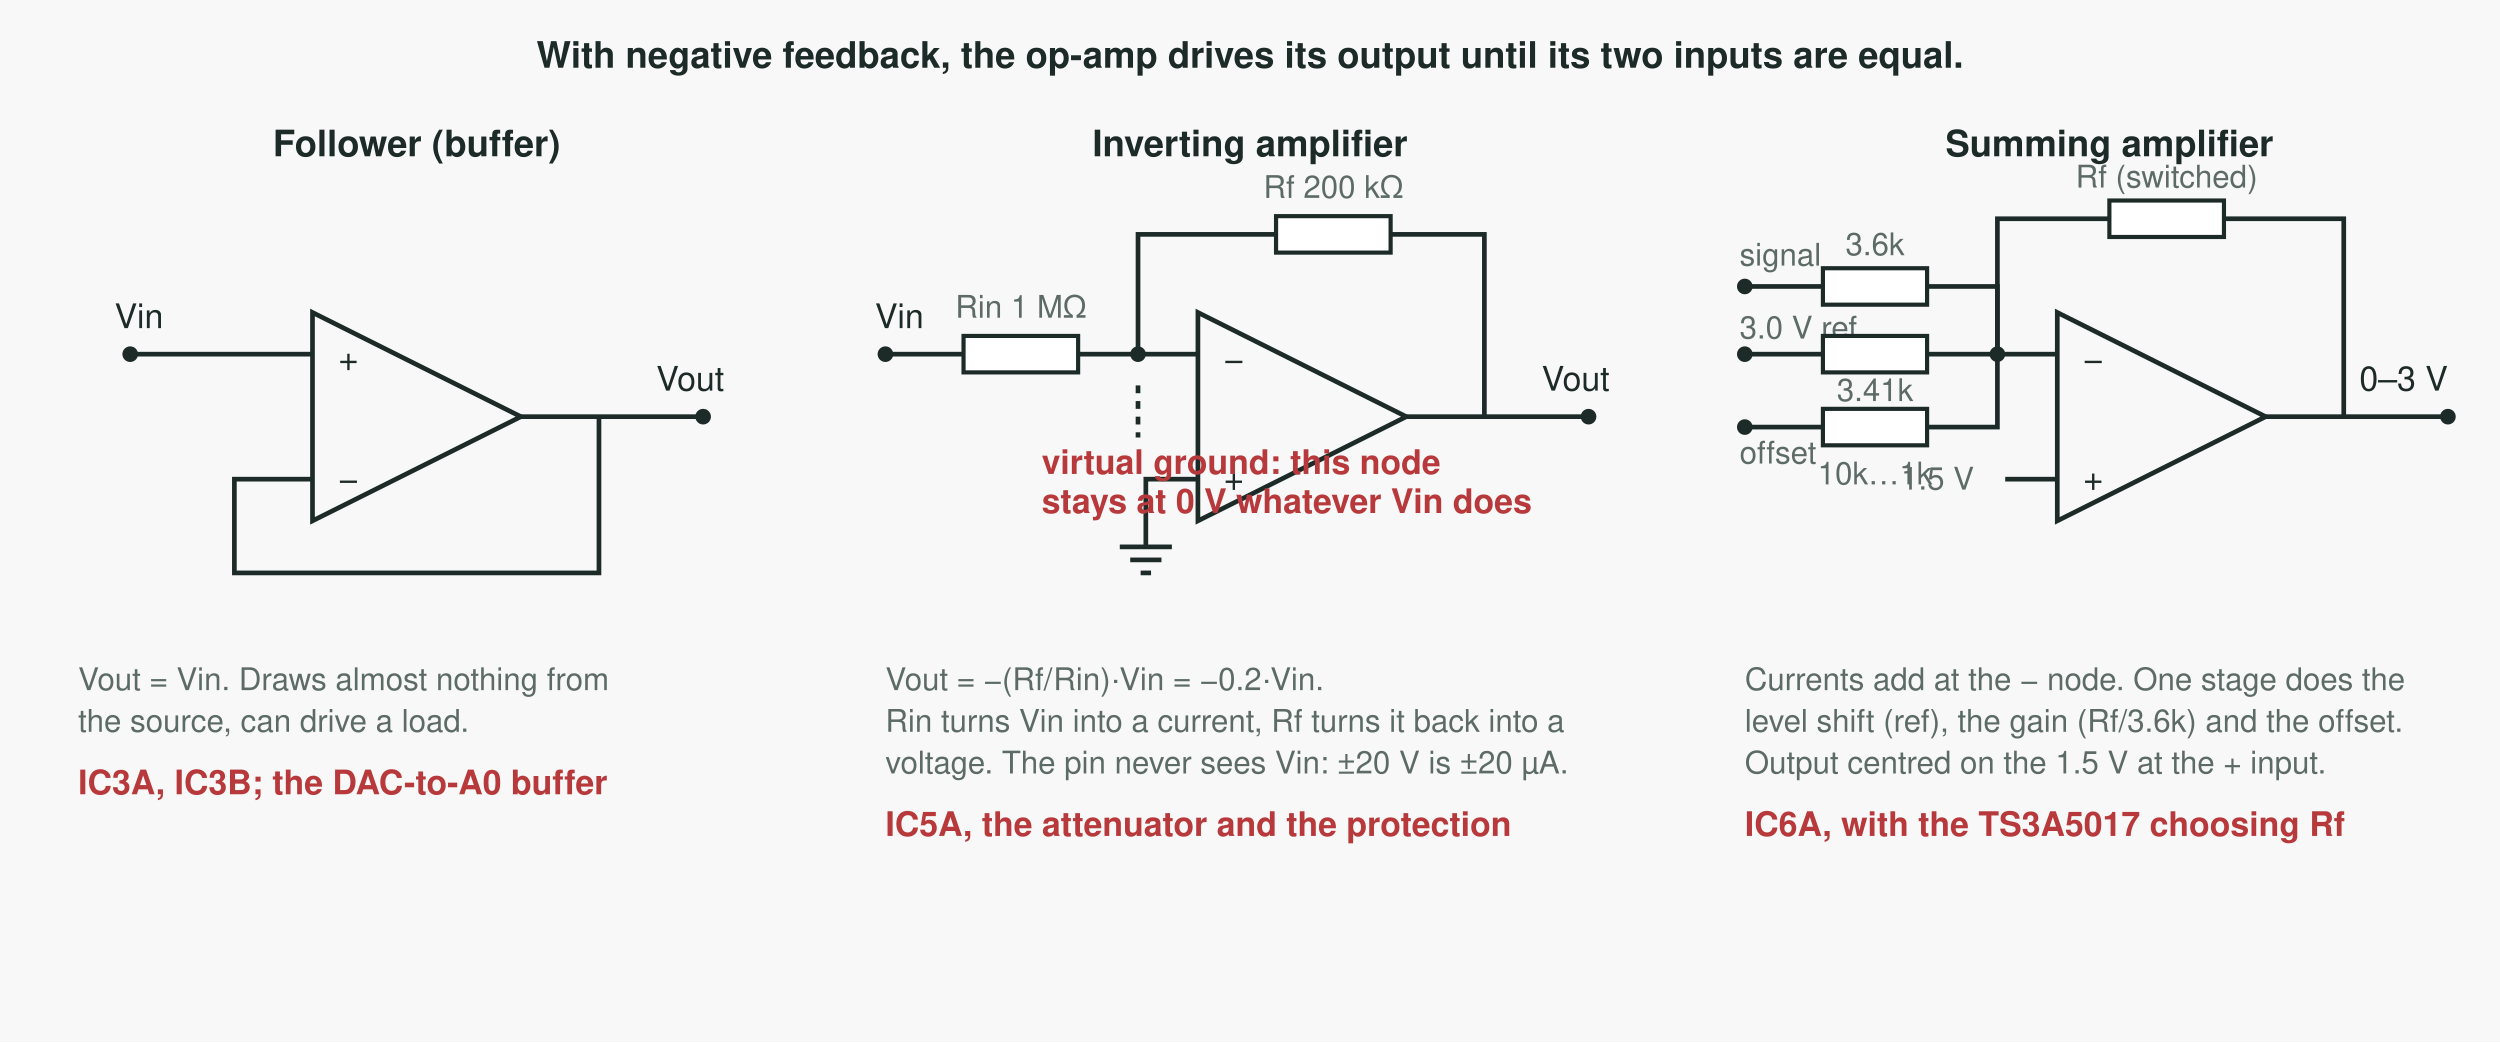
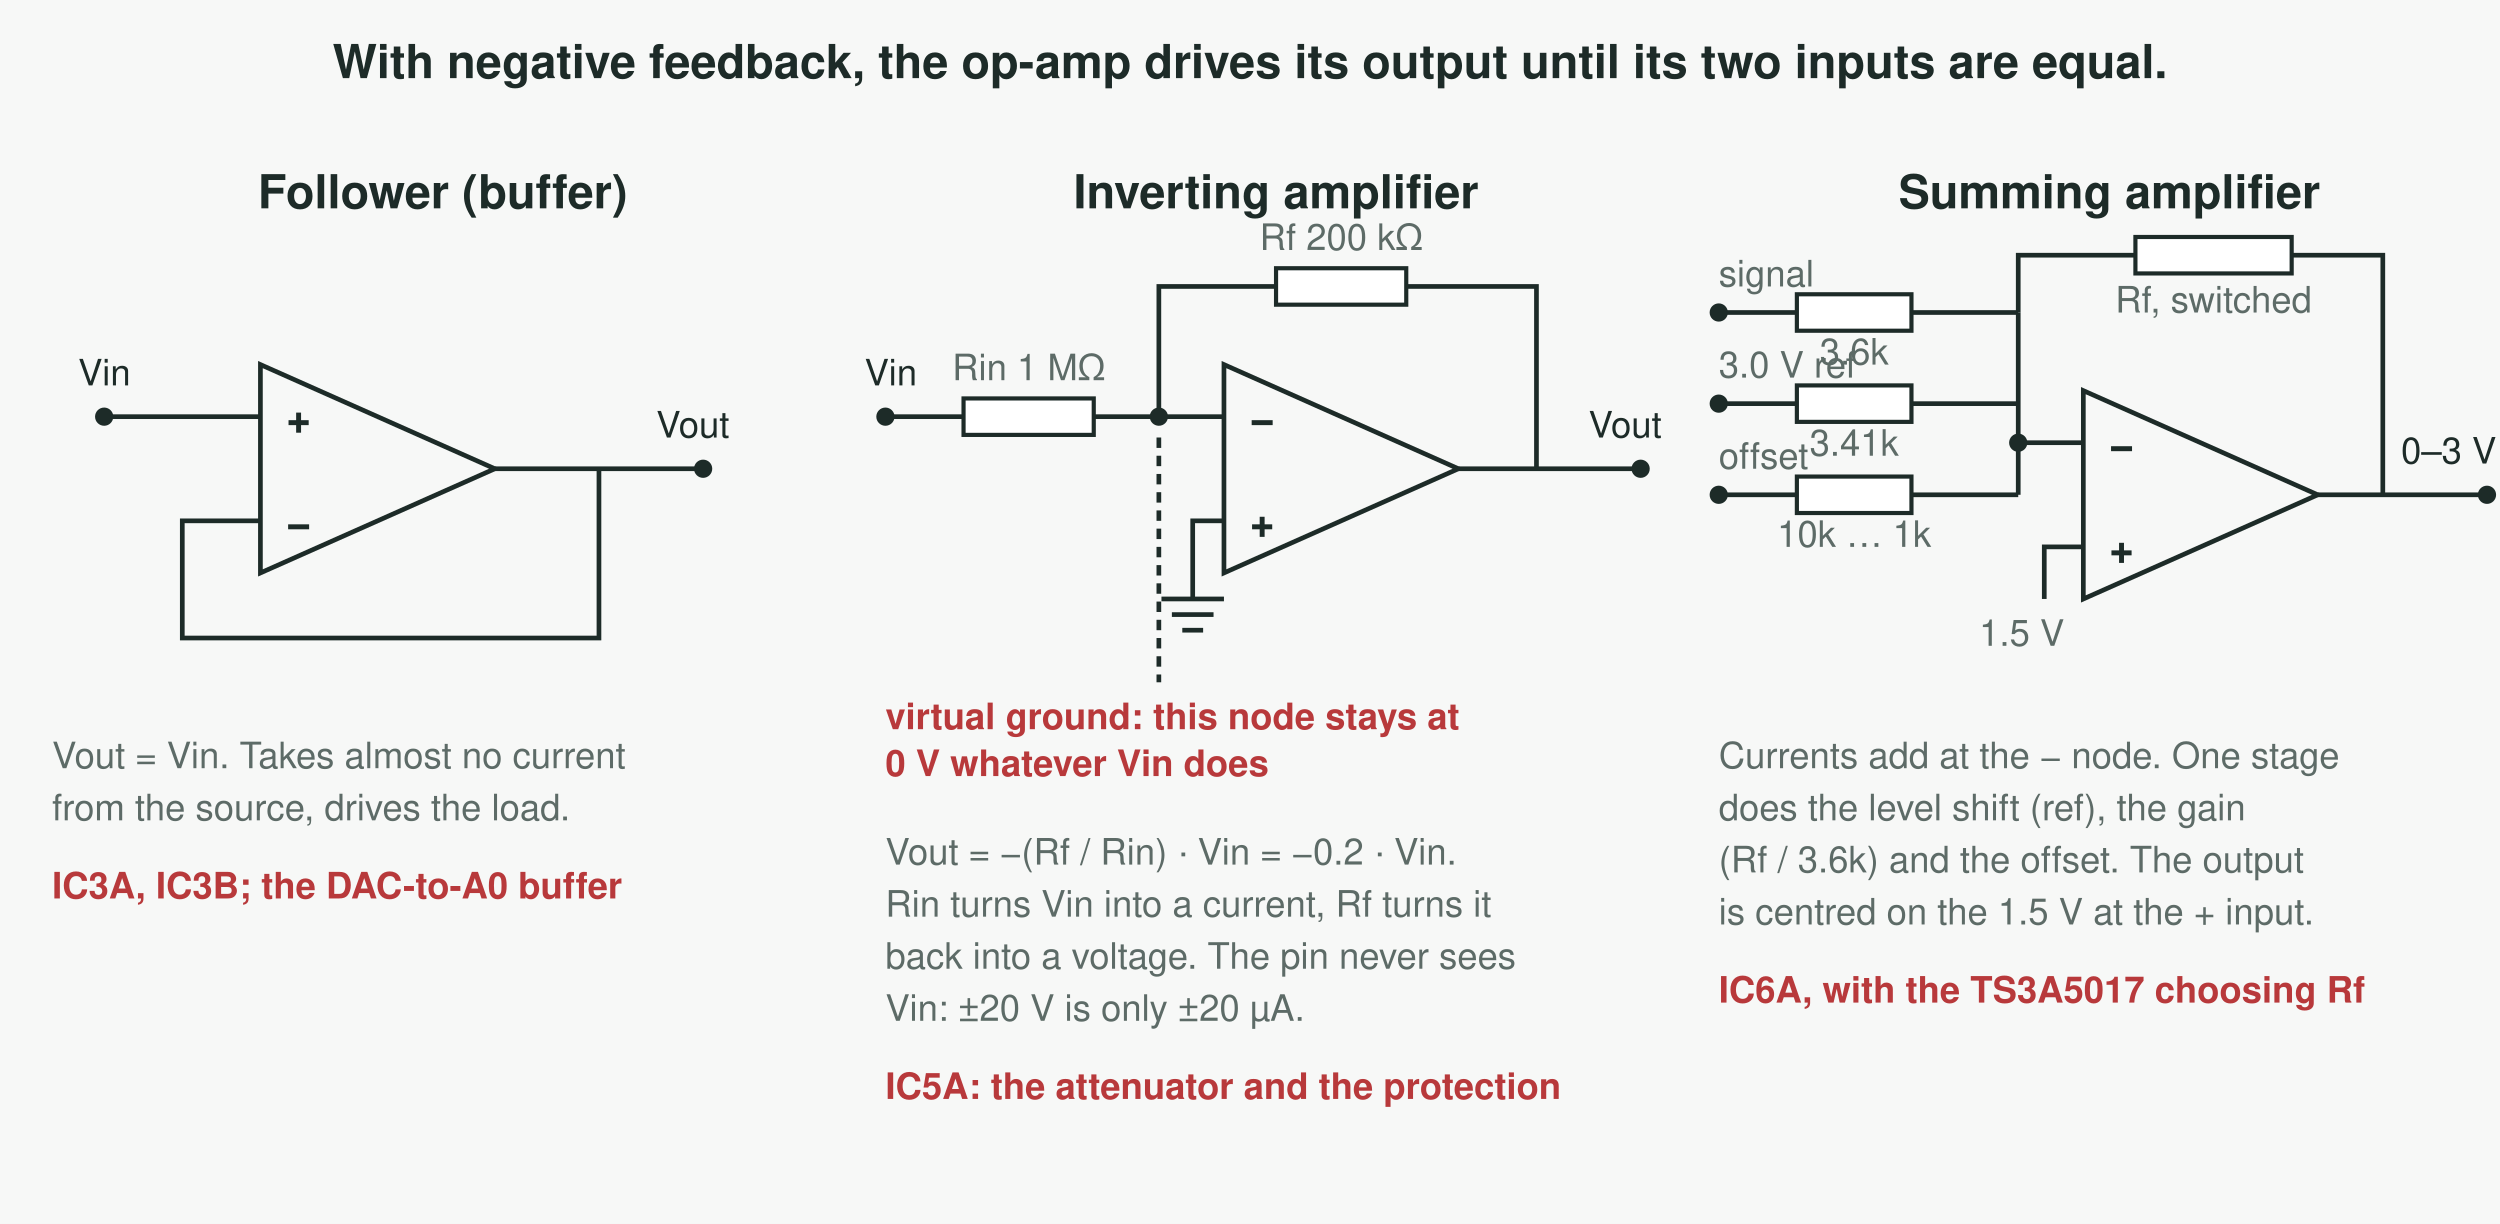
- <svg xmlns="http://www.w3.org/2000/svg" viewBox="0 0 960 400" font-family="Helvetica, Arial, sans-serif" font-size="13">
+ <svg xmlns="http://www.w3.org/2000/svg" viewBox="0 0 960 470" font-family="Helvetica, Arial, sans-serif" font-size="14">
  <style>
    .w{stroke:#1d2b28;stroke-width:1.8;fill:none}
    .r{stroke:#1d2b28;stroke-width:1.6;fill:#fff}
    .t{fill:#1d2b28}
-     .m{fill:#5d6b67;font-size:12px}
-     .h{fill:#1d2b28;font-weight:bold;font-size:14px}
-     .acc{fill:#b8393b;font-weight:bold}
+     .m{fill:#5d6b67;font-size:14px}
+     .h{fill:#1d2b28;font-weight:bold;font-size:18px}
+     .acc{fill:#b8393b;font-weight:bold;font-size:14px}
    .dot{fill:#1d2b28}
+     .pin{fill:#1d2b28;font-size:16px;font-weight:bold}
  </style>
-   <rect width="960" height="400" fill="#f7f8f7" />
-   <text x="480" y="26" text-anchor="middle" class="h">With negative feedback, the op-amp drives its output until its two inputs are equal.</text>
-   <g transform="translate(30,60)">
-     <text x="130" y="0" text-anchor="middle" class="h">Follower (buffer)</text>
-     <path class="w" d="M90 60 L90 140 L170 100 Z" />
-     <text x="100" y="82" class="t">+</text>
-     <text x="100" y="128" class="t">−</text>
-     <path class="w" d="M20 76 L90 76" />
-     <circle cx="20" cy="76" r="3" class="dot" />
-     <text x="14" y="66" class="t">Vin</text>
-     <path class="w" d="M170 100 L240 100" />
-     <circle cx="240" cy="100" r="3" class="dot" />
-     <text x="222" y="90" class="t">Vout</text>
-     <path class="w" d="M200 100 L200 160 L60 160 L60 124 L90 124" />
-     <text x="0" y="205" class="m">Vout = Vin. Draws almost nothing from</text>
-     <text x="0" y="221" class="m">the source, can drive a load.</text>
-     <text x="0" y="245" class="acc">IC3A, IC3B; the DAC-to-A0 buffer</text>
+   <rect width="960" height="470" fill="#f7f8f7" />
+   <text x="480" y="30" text-anchor="middle" class="h">With negative feedback, the op-amp drives its output until its two inputs are equal.</text>
+   <g transform="translate(20,80)">
+     <text x="150" y="0" text-anchor="middle" class="h">Follower (buffer)</text>
+     <path class="w" d="M80 60 L80 140 L170 100 Z" />
+     <text x="90" y="86" class="pin">+</text>
+     <text x="90" y="126" class="pin">−</text>
+     <path class="w" d="M20 80 L80 80" />
+     <circle cx="20" cy="80" r="3.5" class="dot" />
+     <text x="10" y="68" class="t">Vin</text>
+     <path class="w" d="M170 100 L250 100" />
+     <circle cx="250" cy="100" r="3.5" class="dot" />
+     <text x="232" y="88" class="t">Vout</text>
+     <path class="w" d="M210 100 L210 165 L50 165 L50 120 L80 120" />
+     <text x="0" y="215" class="m">Vout = Vin. Takes almost no current</text>
+     <text x="0" y="235" class="m">from the source, drives the load.</text>
+     <text x="0" y="265" class="acc">IC3A, IC3B; the DAC-to-A0 buffer</text>
  </g>
-   <g transform="translate(340,60)">
-     <text x="140" y="0" text-anchor="middle" class="h">Inverting amplifier</text>
-     <path class="w" d="M120 60 L120 140 L200 100 Z" />
-     <text x="130" y="82" class="t">−</text>
-     <text x="130" y="128" class="t">+</text>
-     <path class="w" d="M0 76 L30 76" />
-     <circle cx="0" cy="76" r="3" class="dot" />
-     <text x="-4" y="66" class="t">Vin</text>
-     <rect x="30" y="69" width="44" height="14" class="r" />
-     <text x="52" y="62" text-anchor="middle" class="m">Rin 1 MΩ</text>
-     <path class="w" d="M74 76 L120 76" />
-     <circle cx="97" cy="76" r="3" class="dot" />
-     <path class="w" d="M97 76 L97 30 L150 30" />
-     <rect x="150" y="23" width="44" height="14" class="r" />
-     <text x="172" y="16" text-anchor="middle" class="m">Rf 200 kΩ</text>
-     <path class="w" d="M194 30 L230 30 L230 100" />
-     <path class="w" d="M120 124 L100 124 L100 150" />
-     <path class="w" d="M90 150 L110 150 M94 155 L106 155 M98 160 L102 160" />
-     <path class="w" d="M200 100 L270 100" />
-     <circle cx="270" cy="100" r="3" class="dot" />
-     <text x="252" y="90" class="t">Vout</text>
-     <path class="w" d="M97 88 L97 108" stroke-dasharray="3 3" />
-     <text x="60" y="122" class="acc">virtual ground: this node</text>
-     <text x="60" y="137" class="acc">stays at 0 V whatever Vin does</text>
-     <text x="0" y="205" class="m">Vout = −(Rf/Rin)·Vin = −0.2·Vin.</text>
-     <text x="0" y="221" class="m">Rin turns Vin into a current, Rf turns it back into a</text>
-     <text x="0" y="237" class="m">voltage. The pin never sees Vin: ±20 V is ±20 µA.</text>
-     <text x="0" y="261" class="acc">IC5A, the attenuator and the protection</text>
+   <g transform="translate(340,80)">
+     <text x="150" y="0" text-anchor="middle" class="h">Inverting amplifier</text>
+     <circle cx="0" cy="80" r="3.5" class="dot" />
+     <text x="-8" y="68" class="t">Vin</text>
+     <path class="w" d="M0 80 L30 80" />
+     <rect x="30" y="73" width="50" height="14" class="r" />
+     <text x="55" y="66" text-anchor="middle" class="m">Rin 1 MΩ</text>
+     <path class="w" d="M80 80 L130 80" />
+     <circle cx="105" cy="80" r="3.5" class="dot" />
+     <path class="w" d="M105 80 L105 30 L150 30" />
+     <rect x="150" y="23" width="50" height="14" class="r" />
+     <text x="175" y="16" text-anchor="middle" class="m">Rf 200 kΩ</text>
+     <path class="w" d="M200 30 L250 30 L250 100" />
+     <path class="w" d="M130 60 L130 140 L220 100 Z" />
+     <text x="140" y="86" class="pin">−</text>
+     <text x="140" y="126" class="pin">+</text>
+     <path class="w" d="M130 120 L118 120 L118 150" />
+     <path class="w" d="M106 150 L130 150 M110 156 L126 156 M114 162 L122 162" />
+     <path class="w" d="M220 100 L290 100" />
+     <circle cx="290" cy="100" r="3.5" class="dot" />
+     <text x="270" y="88" class="t">Vout</text>
+     <path class="w" d="M105 88 L105 182" stroke-dasharray="4 3" />
+     <text x="0" y="200" class="acc">virtual ground: this node stays at</text>
+     <text x="0" y="218" class="acc">0 V whatever Vin does</text>
+     <text x="0" y="252" class="m">Vout = −(Rf / Rin) · Vin = −0.2 · Vin.</text>
+     <text x="0" y="272" class="m">Rin turns Vin into a current, Rf turns it</text>
+     <text x="0" y="292" class="m">back into a voltage. The pin never sees</text>
+     <text x="0" y="312" class="m">Vin: ±20 V is only ±20 µA.</text>
+     <text x="0" y="342" class="acc">IC5A: the attenuator and the protection</text>
  </g>
-   <g transform="translate(670,60)">
-     <text x="140" y="0" text-anchor="middle" class="h">Summing amplifier</text>
-     <path class="w" d="M120 60 L120 140 L200 100 Z" />
-     <text x="130" y="82" class="t">−</text>
-     <text x="130" y="128" class="t">+</text>
-     <g>
-       <path class="w" d="M0 50 L30 50" />
-       <circle cx="0" cy="50" r="3" class="dot" />
-       <text x="-2" y="42" class="m">signal</text>
-       <rect x="30" y="43" width="40" height="14" class="r" />
-       <text x="50" y="38" text-anchor="middle" class="m">3.6k</text>
-       <path class="w" d="M70 50 L97 50 L97 76" />
-     </g>
-     <g>
-       <path class="w" d="M0 76 L30 76" />
-       <circle cx="0" cy="76" r="3" class="dot" />
-       <text x="-2" y="70" class="m">3.0 V ref</text>
-       <rect x="30" y="69" width="40" height="14" class="r" />
-       <text x="50" y="94" text-anchor="middle" class="m">3.41k</text>
-       <path class="w" d="M70 76 L120 76" />
-     </g>
-     <g>
-       <path class="w" d="M0 104 L30 104" />
-       <circle cx="0" cy="104" r="3" class="dot" />
-       <text x="-2" y="118" class="m">offset</text>
-       <rect x="30" y="97" width="40" height="14" class="r" />
-       <text x="50" y="126" text-anchor="middle" class="m">10k…1k</text>
-       <path class="w" d="M70 104 L97 104 L97 76" />
-     </g>
-     <circle cx="97" cy="76" r="3" class="dot" />
-     <path class="w" d="M97 76 L97 24 L140 24" />
-     <rect x="140" y="17" width="44" height="14" class="r" />
-     <text x="162" y="12" text-anchor="middle" class="m">Rf (switched)</text>
-     <path class="w" d="M184 24 L230 24 L230 100" />
-     <path class="w" d="M120 124 L100 124" />
-     <text x="60" y="128" class="m">1.5 V</text>
-     <path class="w" d="M200 100 L270 100" />
-     <circle cx="270" cy="100" r="3" class="dot" />
-     <text x="236" y="90" class="t">0–3 V</text>
-     <text x="0" y="205" class="m">Currents add at the − node. One stage does the</text>
-     <text x="0" y="221" class="m">level shift (ref), the gain (Rf/3.6k) and the offset.</text>
-     <text x="0" y="237" class="m">Output centred on the 1.5 V at the + input.</text>
-     <text x="0" y="261" class="acc">IC6A, with the TS3A5017 choosing Rf</text>
+   <g transform="translate(660,80)">
+     <text x="150" y="0" text-anchor="middle" class="h">Summing amplifier</text>
+     <circle cx="0" cy="40" r="3.5" class="dot" />
+     <text x="0" y="30" class="m">signal</text>
+     <path class="w" d="M0 40 L30 40" />
+     <rect x="30" y="33" width="44" height="14" class="r" />
+     <text x="52" y="60" text-anchor="middle" class="m">3.6k</text>
+     <path class="w" d="M74 40 L115 40" />
+     <circle cx="0" cy="75" r="3.5" class="dot" />
+     <text x="0" y="65" class="m">3.0 V ref</text>
+     <path class="w" d="M0 75 L30 75" />
+     <rect x="30" y="68" width="44" height="14" class="r" />
+     <text x="52" y="95" text-anchor="middle" class="m">3.41k</text>
+     <path class="w" d="M74 75 L115 75" />
+     <circle cx="0" cy="110" r="3.5" class="dot" />
+     <text x="0" y="100" class="m">offset</text>
+     <path class="w" d="M0 110 L30 110" />
+     <rect x="30" y="103" width="44" height="14" class="r" />
+     <text x="52" y="130" text-anchor="middle" class="m">10k … 1k</text>
+     <path class="w" d="M74 110 L115 110" />
+     <path class="w" d="M115 40 L115 110" />
+     <circle cx="115" cy="90" r="3.5" class="dot" />
+     <path class="w" d="M115 90 L140 90" />
+     <path class="w" d="M115 40 L115 18 L160 18" />
+     <rect x="160" y="11" width="60" height="14" class="r" />
+     <text x="190" y="40" text-anchor="middle" class="m">Rf, switched</text>
+     <path class="w" d="M220 18 L255 18 L255 110" />
+     <path class="w" d="M140 70 L140 150 L230 110 Z" />
+     <text x="150" y="96" class="pin">−</text>
+     <text x="150" y="136" class="pin">+</text>
+     <path class="w" d="M140 130 L125 130 L125 150" />
+     <text x="100" y="168" class="m">1.5 V</text>
+     <path class="w" d="M230 110 L295 110" />
+     <circle cx="295" cy="110" r="3.5" class="dot" />
+     <text x="262" y="98" class="t">0–3 V</text>
+     <text x="0" y="215" class="m">Currents add at the − node. One stage</text>
+     <text x="0" y="235" class="m">does the level shift (ref), the gain</text>
+     <text x="0" y="255" class="m">(Rf / 3.6k) and the offset. The output</text>
+     <text x="0" y="275" class="m">is centred on the 1.5 V at the + input.</text>
+     <text x="0" y="305" class="acc">IC6A, with the TS3A5017 choosing Rf</text>
  </g>
</svg>
